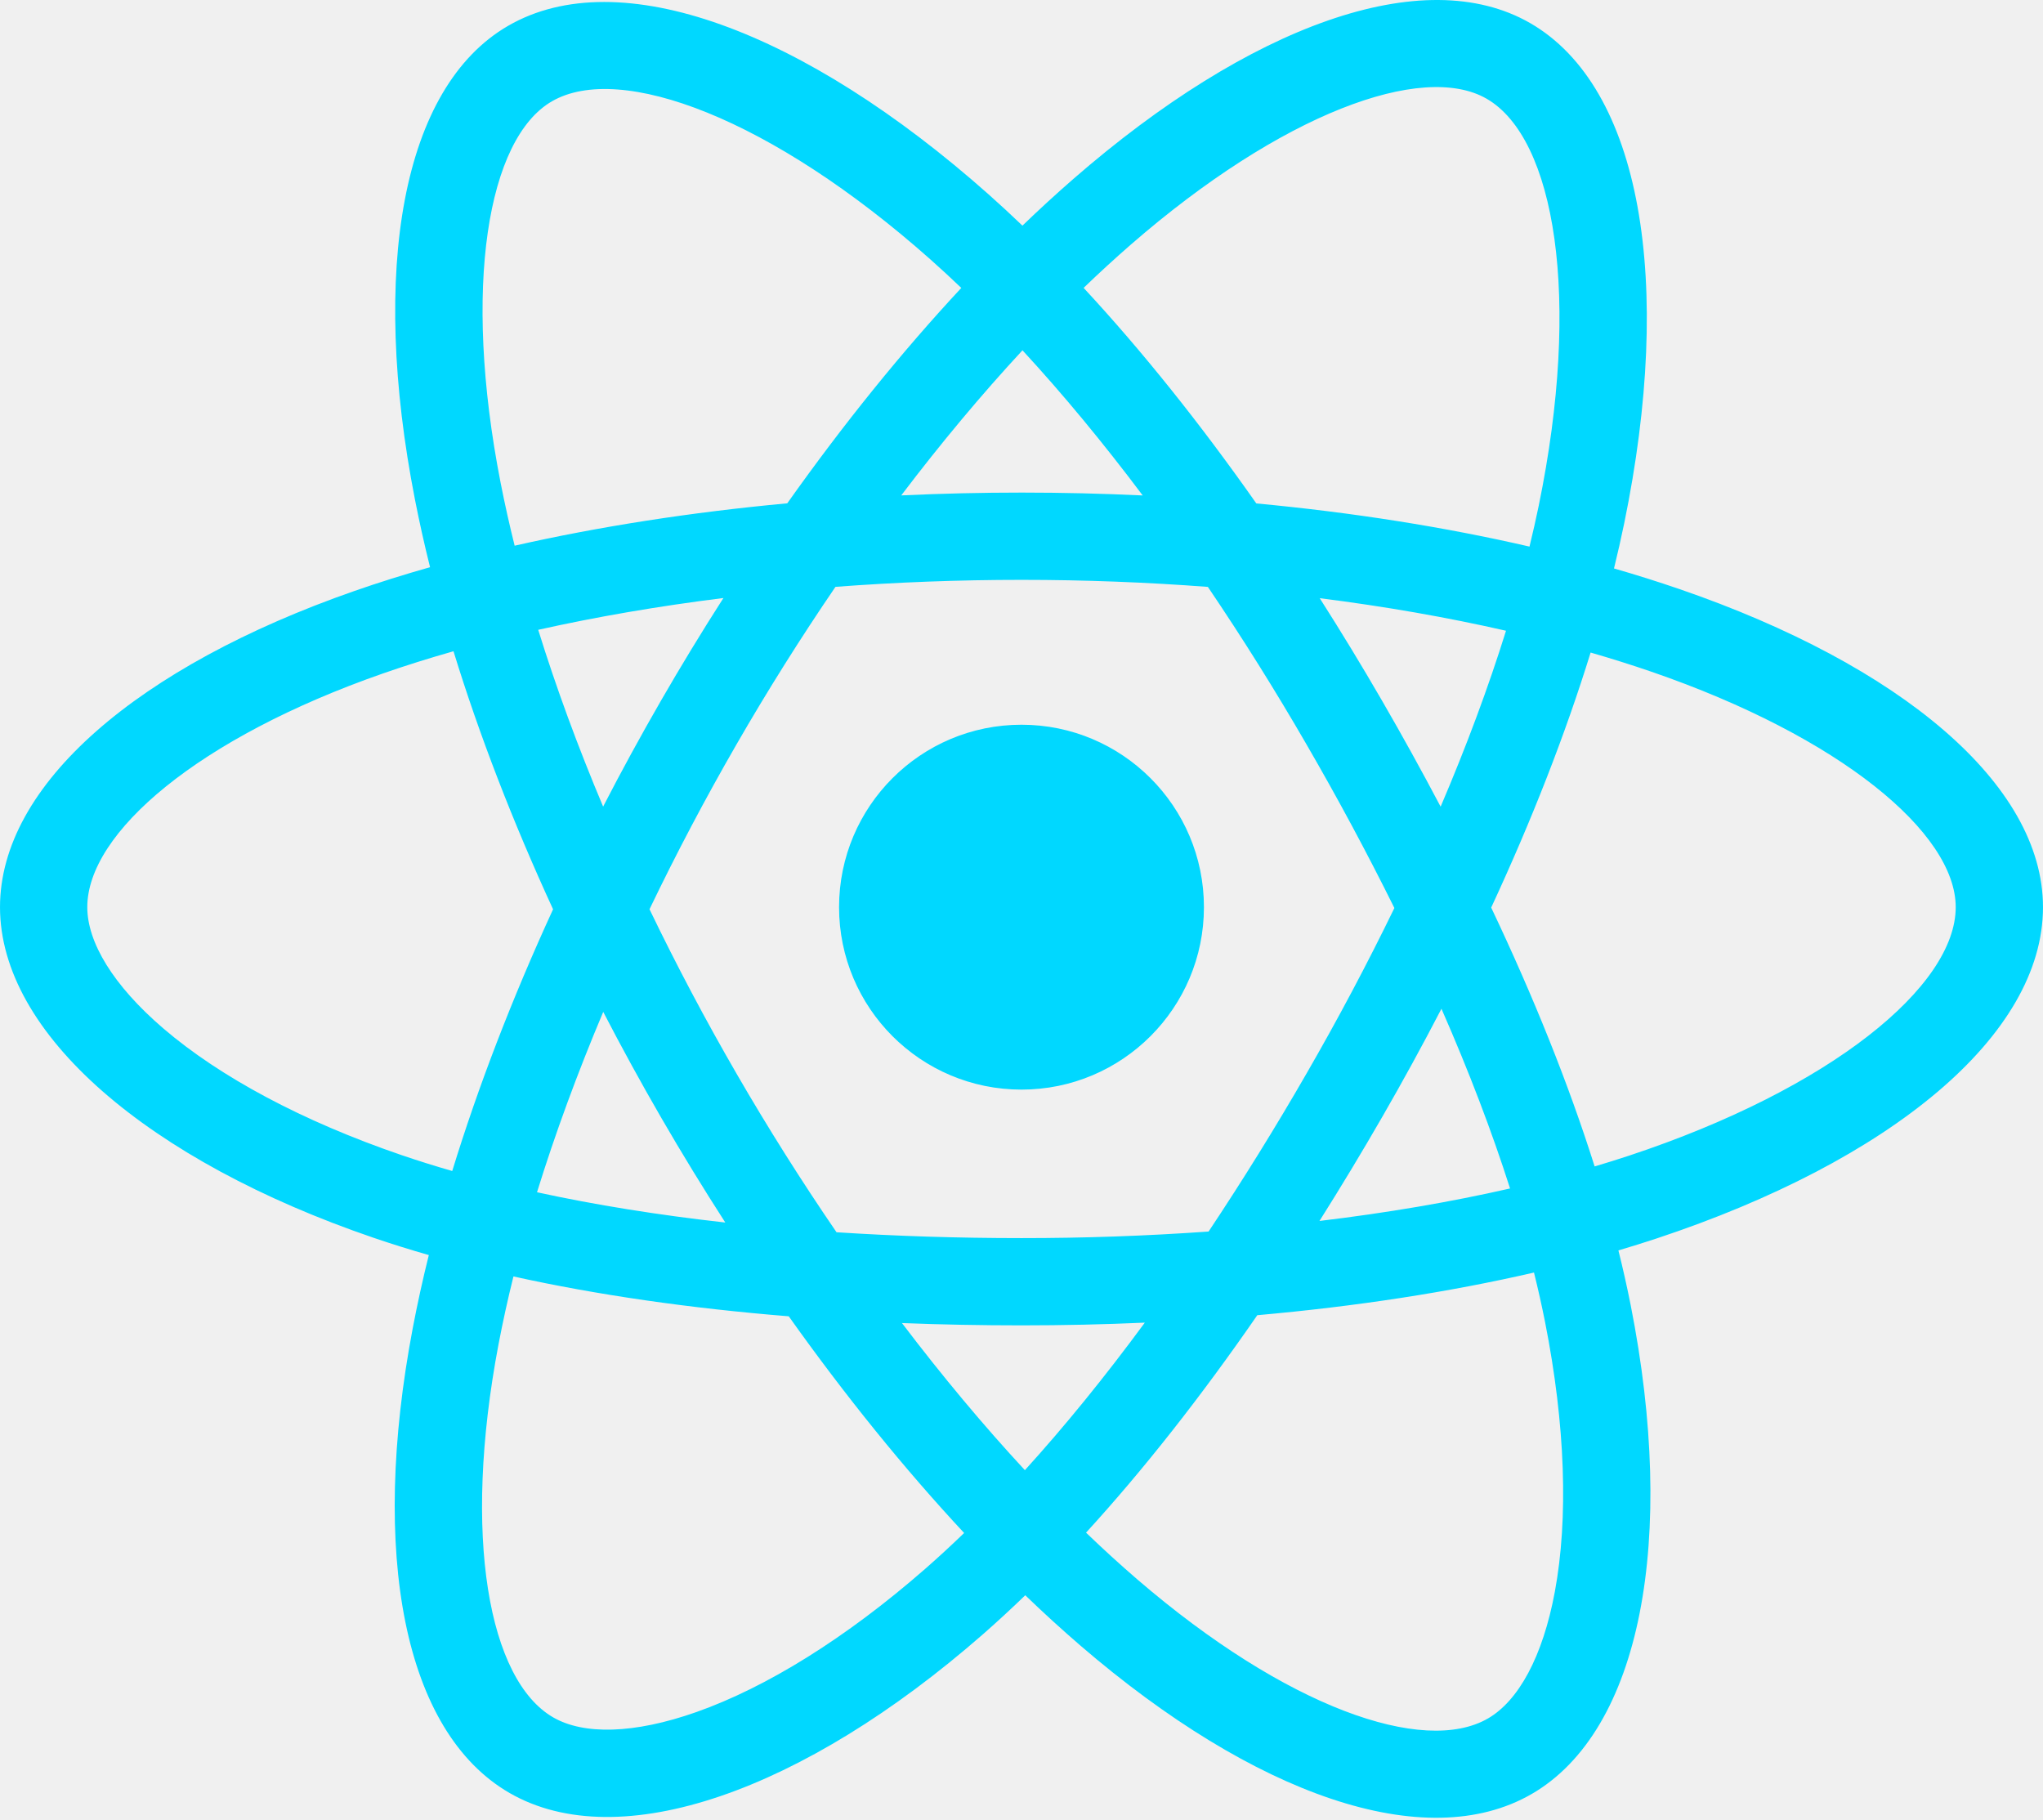
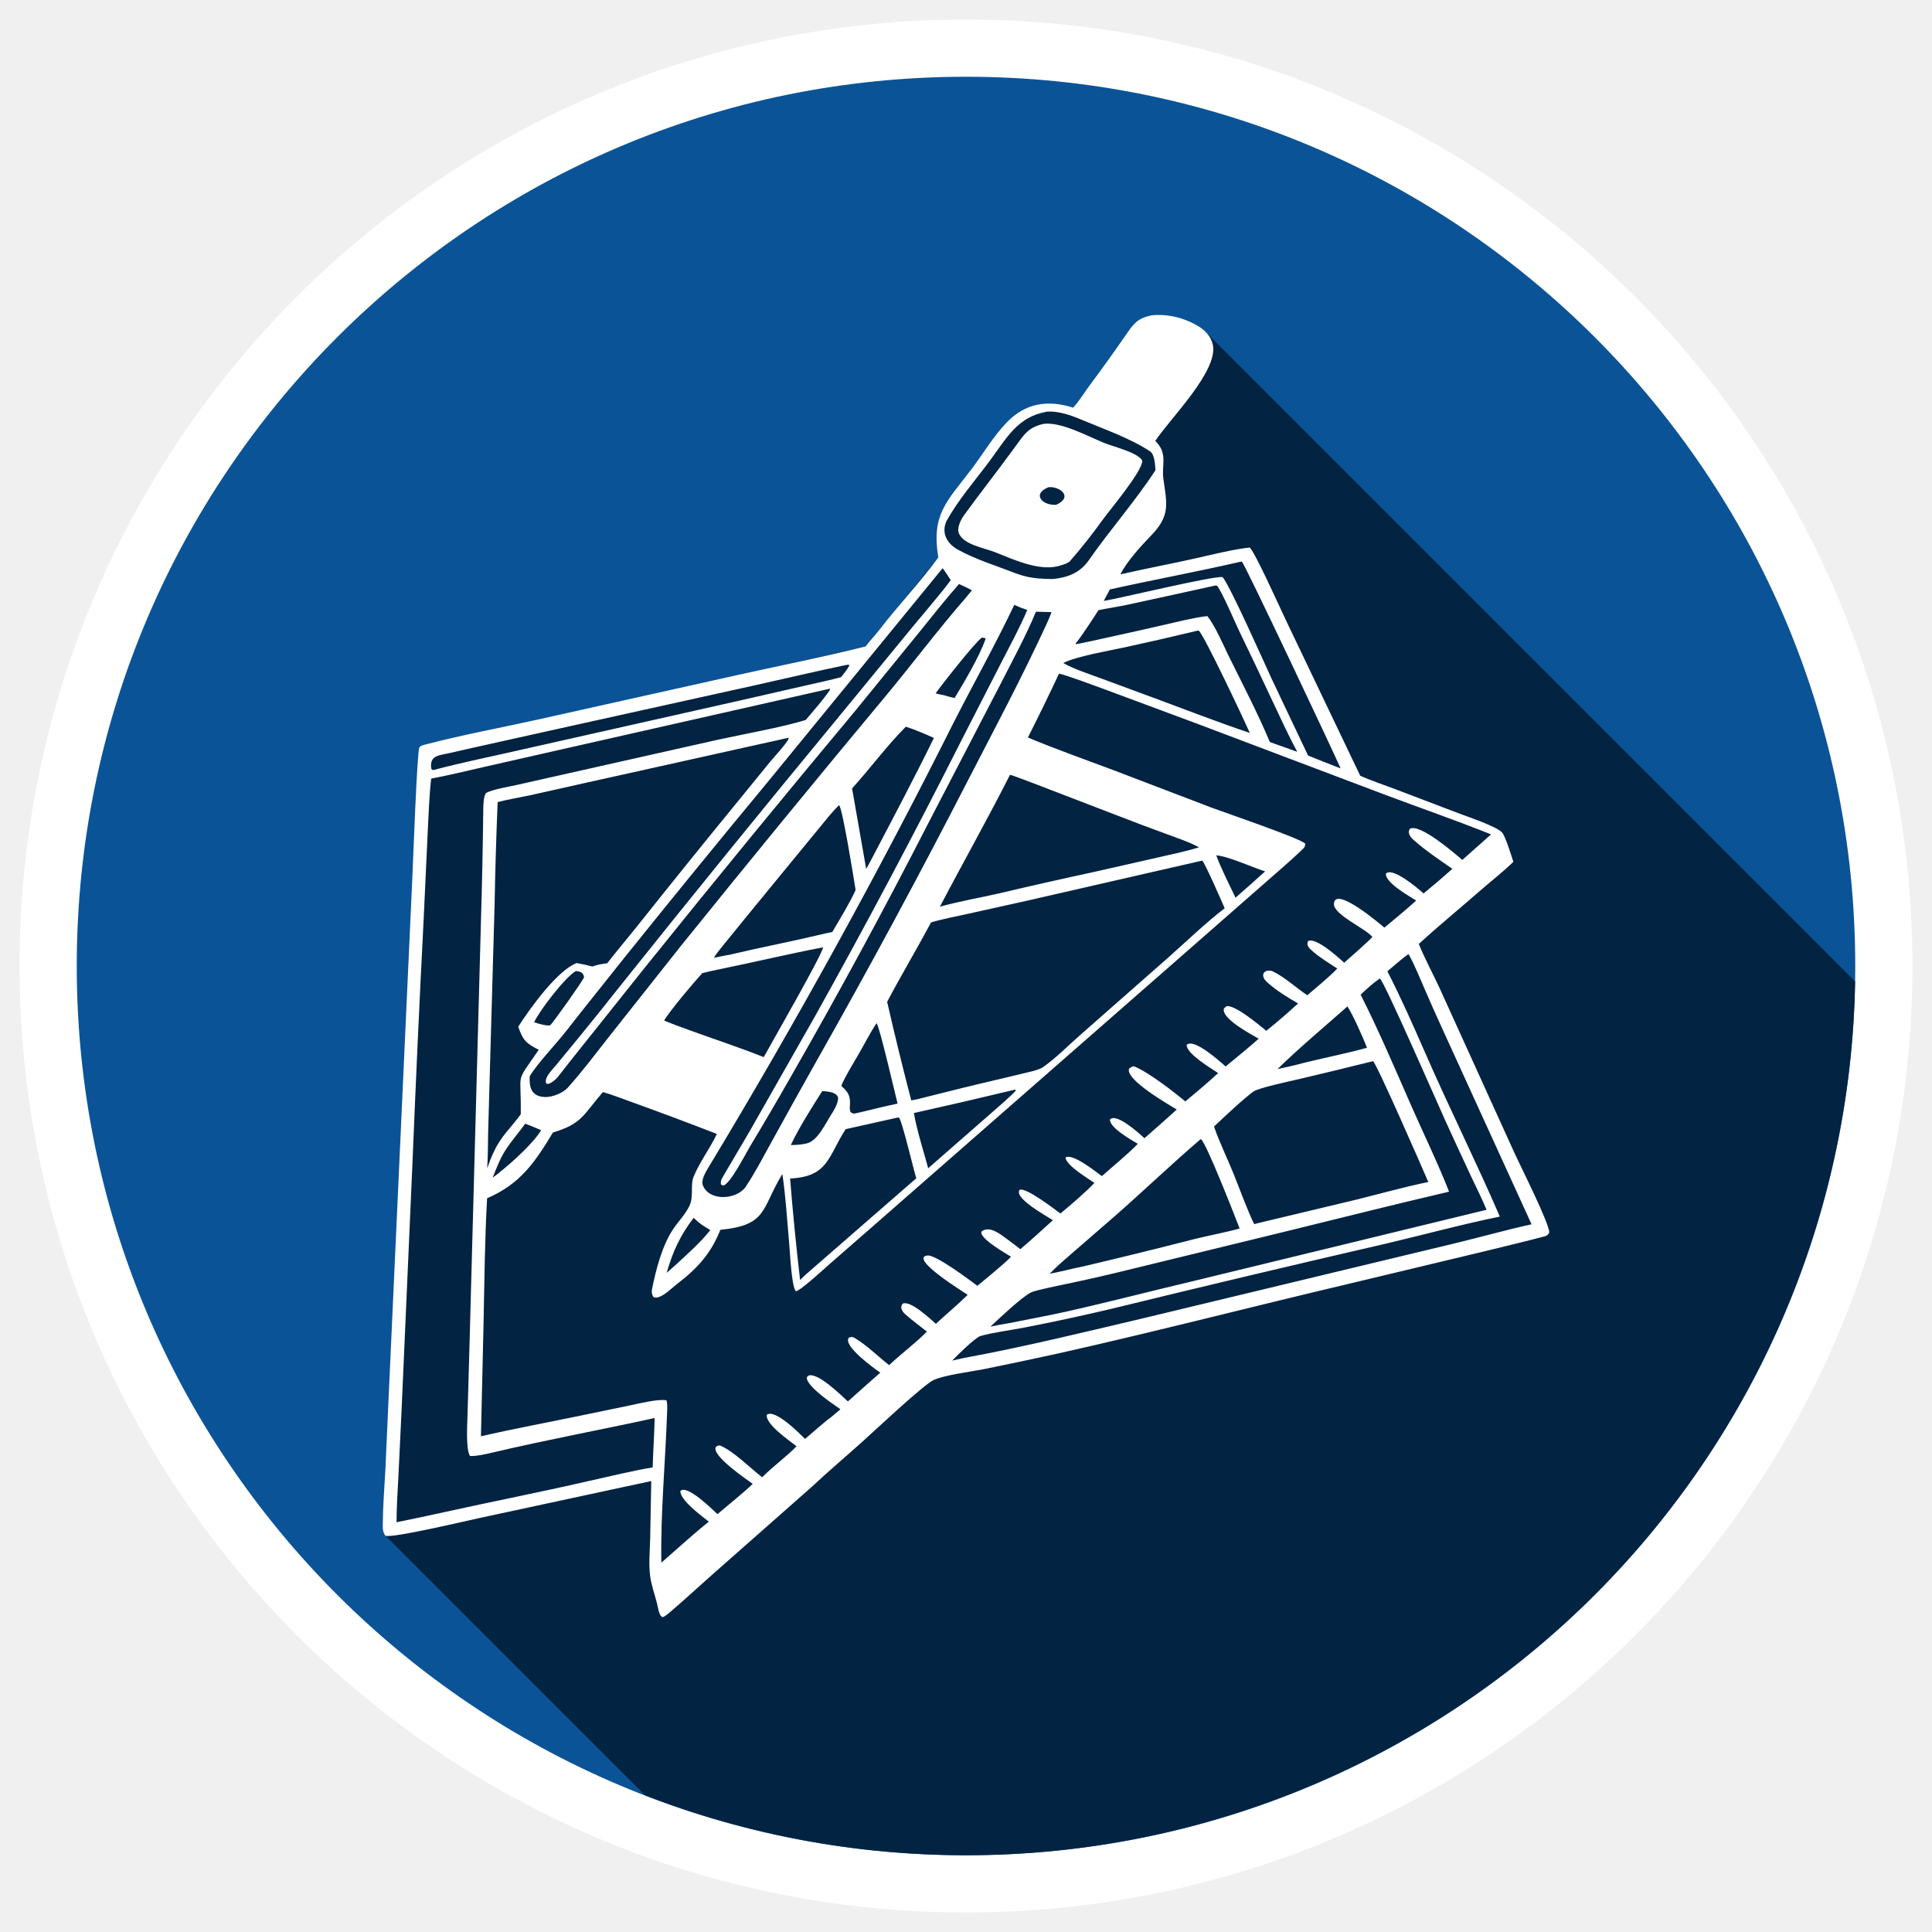
- <svg xmlns="http://www.w3.org/2000/svg" aria-hidden="true" role="img" class="iconify iconify--logos" width="35.93" height="32" preserveAspectRatio="xMidYMid meet" viewBox="0 0 256 228">
-   <path fill="#00D8FF" d="M210.483 73.824a171.49 171.49 0 0 0-8.24-2.597c.465-1.9.893-3.777 1.273-5.621c6.238-30.281 2.16-54.676-11.769-62.708c-13.355-7.7-35.196.329-57.254 19.526a171.23 171.23 0 0 0-6.375 5.848a155.866 155.866 0 0 0-4.241-3.917C100.759 3.829 77.587-4.822 63.673 3.233C50.33 10.957 46.379 33.89 51.995 62.588a170.974 170.974 0 0 0 1.892 8.48c-3.28.932-6.445 1.924-9.474 2.98C17.309 83.498 0 98.307 0 113.668c0 15.865 18.582 31.778 46.812 41.427a145.52 145.52 0 0 0 6.921 2.165a167.467 167.467 0 0 0-2.01 9.138c-5.354 28.2-1.173 50.591 12.134 58.266c13.744 7.926 36.812-.22 59.273-19.855a145.567 145.567 0 0 0 5.342-4.923a168.064 168.064 0 0 0 6.92 6.314c21.758 18.722 43.246 26.282 56.54 18.586c13.731-7.949 18.194-32.003 12.4-61.268a145.016 145.016 0 0 0-1.535-6.842c1.62-.48 3.21-.974 4.76-1.488c29.348-9.723 48.443-25.443 48.443-41.52c0-15.417-17.868-30.326-45.517-39.844Zm-6.365 70.984c-1.4.463-2.836.91-4.3 1.345c-3.24-10.257-7.612-21.163-12.963-32.432c5.106-11 9.31-21.767 12.459-31.957c2.619.758 5.16 1.557 7.61 2.4c23.69 8.156 38.14 20.213 38.14 29.504c0 9.896-15.606 22.743-40.946 31.14Zm-10.514 20.834c2.562 12.94 2.927 24.64 1.23 33.787c-1.524 8.219-4.59 13.698-8.382 15.893c-8.067 4.67-25.32-1.4-43.927-17.412a156.726 156.726 0 0 1-6.437-5.87c7.214-7.889 14.423-17.06 21.459-27.246c12.376-1.098 24.068-2.894 34.671-5.345a134.17 134.17 0 0 1 1.386 6.193ZM87.276 214.515c-7.882 2.783-14.16 2.863-17.955.675c-8.075-4.657-11.432-22.636-6.853-46.752a156.923 156.923 0 0 1 1.869-8.499c10.486 2.32 22.093 3.988 34.498 4.994c7.084 9.967 14.501 19.128 21.976 27.15a134.668 134.668 0 0 1-4.877 4.492c-9.933 8.682-19.886 14.842-28.658 17.94ZM50.35 144.747c-12.483-4.267-22.792-9.812-29.858-15.863c-6.35-5.437-9.555-10.836-9.555-15.216c0-9.322 13.897-21.212 37.076-29.293c2.813-.98 5.757-1.905 8.812-2.773c3.204 10.42 7.406 21.315 12.477 32.332c-5.137 11.18-9.399 22.249-12.634 32.792a134.718 134.718 0 0 1-6.318-1.979Zm12.378-84.26c-4.811-24.587-1.616-43.134 6.425-47.789c8.564-4.958 27.502 2.111 47.463 19.835a144.318 144.318 0 0 1 3.841 3.545c-7.438 7.987-14.787 17.08-21.808 26.988c-12.04 1.116-23.565 2.908-34.161 5.309a160.342 160.342 0 0 1-1.76-7.887Zm110.427 27.268a347.8 347.8 0 0 0-7.785-12.803c8.168 1.033 15.994 2.404 23.343 4.08c-2.206 7.072-4.956 14.465-8.193 22.045a381.151 381.151 0 0 0-7.365-13.322Zm-45.032-43.861c5.044 5.465 10.096 11.566 15.065 18.186a322.04 322.04 0 0 0-30.257-.006c4.974-6.559 10.069-12.652 15.192-18.18ZM82.802 87.83a323.167 323.167 0 0 0-7.227 13.238c-3.184-7.553-5.909-14.98-8.134-22.152c7.304-1.634 15.093-2.97 23.209-3.984a321.524 321.524 0 0 0-7.848 12.897Zm8.081 65.352c-8.385-.936-16.291-2.203-23.593-3.793c2.26-7.3 5.045-14.885 8.298-22.6a321.187 321.187 0 0 0 7.257 13.246c2.594 4.48 5.28 8.868 8.038 13.147Zm37.542 31.03c-5.184-5.592-10.354-11.779-15.403-18.433c4.902.192 9.899.29 14.978.29c5.218 0 10.376-.117 15.453-.343c-4.985 6.774-10.018 12.97-15.028 18.486Zm52.198-57.817c3.422 7.8 6.306 15.345 8.596 22.52c-7.422 1.694-15.436 3.058-23.88 4.071a382.417 382.417 0 0 0 7.859-13.026a347.403 347.403 0 0 0 7.425-13.565Zm-16.898 8.101a358.557 358.557 0 0 1-12.281 19.815a329.4 329.4 0 0 1-23.444.823c-7.967 0-15.716-.248-23.178-.732a310.202 310.202 0 0 1-12.513-19.846h.001a307.41 307.41 0 0 1-10.923-20.627a310.278 310.278 0 0 1 10.89-20.637l-.001.001a307.318 307.318 0 0 1 12.413-19.761c7.613-.576 15.42-.876 23.31-.876H128c7.926 0 15.743.303 23.354.883a329.357 329.357 0 0 1 12.335 19.695a358.489 358.489 0 0 1 11.036 20.54a329.472 329.472 0 0 1-11 20.722Zm22.56-122.124c8.572 4.944 11.906 24.881 6.52 51.026c-.344 1.668-.73 3.367-1.15 5.09c-10.622-2.452-22.155-4.275-34.23-5.408c-7.034-10.017-14.323-19.124-21.64-27.008a160.789 160.789 0 0 1 5.888-5.4c18.9-16.447 36.564-22.941 44.612-18.3ZM128 90.808c12.625 0 22.86 10.235 22.86 22.86s-10.235 22.86-22.86 22.86s-22.86-10.235-22.86-22.86s10.235-22.86 22.86-22.86Z" />
+ <svg xmlns="http://www.w3.org/2000/svg" width="1024" height="1024" viewBox="0 0 1024 1024" version="1.1" id="svg2">
+   <defs id="defs2" />
+   <g id="g7" transform="matrix(1.1025,0,0,1.1025,-52.48,-52.48)">
+     <circle style="fill:#ffffff;stroke-width:0.889" id="path3" cx="512" cy="512" r="455" />
+     <circle style="fill:#0b5397;fill-opacity:1;stroke-width:0.835" id="circle3" cx="512" cy="512" r="427.5" />
+     <path id="path4" style="fill:#032342;fill-opacity:1" d="m 627.527,207.502 -32.212,32.157 -44.437,5.827 -19.605,5.518 -33.422,54.664 0.83,9.907 -34.934,42.795 -214.545,48.532 -16.265,379.021 124.758,124.758 C 406.91,929.728 459.227,939.5 512,939.5 624.097,939.5 731.708,895.471 811.657,816.897 891.605,738.322 937.492,631.49 939.436,519.41 Z" />
+     <g id="g3" transform="matrix(0.6561,0,0,0.6561,159.5247,178.4664)" style="fill:#ffffff">
+       <path d="m 673.131,31.595 c 11.85,-1.232 24.097,1.818 34.272,7.942 5.107,3.074 9.379,7.601 10.684,13.559 4.209,19.22 -31.479,54.312 -42.176,70.513 9.509,9.28 4.453,17.499 5.952,27.913 2.644,18.366 5.094,26.807 -8.898,41.304 -7.001,7.255 -17.675,18.806 -22.24,27.928 l -0.313,0.638 c 18.699,-4.321 38.325,-7.913 57.152,-12.214 10.621,-2.427 27.532,-6.537 37.635,-7.414 4.365,4.567 21.91,43.766 26.143,52.607 l 54.748,114.576 c 7.371,3.344 18.506,7.119 26.366,10.097 l 46.746,17.804 c 6.06,2.294 26.386,9.101 30.712,13.553 2.476,2.549 6.951,17.264 8.383,21.606 -6.755,6.702 -16.451,14.277 -23.727,20.645 -15.035,13.159 -30.833,26.051 -45.552,39.555 3.636,9.307 10.71,22.58 15.184,32.264 l 55.064,121.243 c 4.09,9.026 25.363,51.048 25.315,57.906 -0.868,1.758 -1.533,2.345 -3.448,2.852 -14.286,3.782 -29.046,7.268 -43.384,10.8 l -98.311,23.542 c -70.98,16.718 -142.858,35.352 -213.757,51.247 -18.468,4.062 -36.969,7.972 -55.501,11.729 -10.006,1.969 -27.861,4.113 -36.457,7.834 -7.263,3.144 -43.861,37.641 -52.908,45.737 -12.125,10.85 -24.59,21.391 -36.46,32.514 l -71.896,63.435 c -10.833,9.545 -21.426,19.434 -32.425,28.773 -1.065,0.815 -3.822,3.351 -5.106,3.306 -2.556,-0.088 -3.602,-8.045 -4.1,-9.978 -1.806,-7.009 -4.44,-14.179 -5.198,-21.366 -0.902,-8.559 -0.029,-17.433 0.184,-26.048 l 0.784,-42.249 -127.107,27.367 c -9.773,2.11 -61.686,14.421 -67.599,12.743 -2.275,-2.732 -2.027,-5.989 -1.992,-9.426 0.136,-13.283 1.259,-26.662 1.936,-39.942 l 2.279,-50.819 17.512,-383.929 c 0.401,-8.389 3.404,-90.991 5.056,-93.573 0.97,-1.517 4.772,-2.161 6.501,-2.61 26.136,-6.792 52.956,-11.71 79.325,-17.551 l 149.796,-33.401 c 30.447,-6.741 61.154,-12.887 91.378,-20.408 3.095,-4.135 7.055,-8.266 10.219,-12.384 13.331,-17.352 30.32,-35.311 43.026,-52.842 -5.224,-31.395 6.163,-40.854 23.921,-64.127 8.547,-11.202 15.961,-23.936 25.755,-34.288 13.984,-14.78 30.426,-17.254 49.169,-11.305 4.324,-4.711 8.812,-12.044 12.771,-17.322 8.74,-11.651 17.256,-23.571 25.523,-35.554 5.92,-8.581 8.446,-12.447 19.064,-14.782 z M 582.579,340.92 c 19.622,8.287 42.673,16.399 62.784,23.972 l 72.136,27.553 c 10.614,3.95 63.344,21.884 68.298,26.199 0.116,1.543 -0.472,2.737 -1.554,3.789 -8.328,8.101 -17.926,16.205 -26.615,23.868 l -61.99,54.334 -222.927,195.197 -35.593,31.067 c -3.912,3.435 -21.334,19.52 -24.551,19.79 -3.229,-3.393 -4.345,-29.223 -4.939,-35.7 -1.531,-16.702 -2.465,-33.576 -4.951,-50.197 l -0.338,0.544 c -15.164,24.913 -10.422,36.959 -45.096,40.334 -7.028,17.703 -17.138,28.562 -32.176,40.032 -3.955,3.017 -11.724,11.251 -16.735,9.336 -1.284,-1.609 -1.59,-3.871 -1.181,-5.862 2.982,-14.547 7.358,-31.992 15.695,-44.313 4.043,-5.975 8.414,-10.08 11.621,-16.501 3.458,-6.924 0.655,-15.384 3.071,-21.352 4.501,-11.119 11.871,-20.49 17.147,-31.603 -20.524,-7.96 -41.141,-15.679 -61.847,-23.154 -6.608,-2.326 -15.136,-5.718 -21.659,-7.528 -14.616,16.901 -15.223,23.239 -36.624,29.635 -12.84,21.309 -23.655,37.656 -48.228,48.174 -1.625,28.229 -1.979,60.013 -2.532,88.455 l -1.988,85.961 c 23.536,-5.423 48.769,-10.087 72.579,-15.054 l 35.306,-7.292 c 6.694,-1.372 21.915,-5.265 28.064,-3.998 0.698,1.991 0.575,5.608 0.503,7.753 -1.232,36.894 -4.912,74.261 -4.251,111.193 11.253,-9.803 23.253,-20.811 34.785,-30.056 -5.171,-4.105 -21.212,-15.771 -20.853,-22.496 4.927,-4.846 23.196,13.3 27.173,16.979 7.353,-6.253 19.269,-15.771 25.824,-22.158 -4.998,-3.716 -29.997,-20.504 -27.113,-27.026 0.85,-0.525 2.212,-1.491 3.295,-1.04 9.875,4.106 22.361,16.785 30.759,23.243 7.797,-7.965 18.471,-15.62 25.186,-22.764 -4.86,-3.831 -23.005,-16.172 -21.783,-23.031 5.833,-4.657 24.271,13.863 27.975,17.683 5.542,-4.535 13.589,-11.975 18.96,-15.816 l 7.025,-5.922 c -6.353,-4.443 -23.049,-15.532 -24.695,-22.541 0.383,-1.706 -0.021,-0.968 1.404,-2.199 7.089,-2.122 23.613,14.361 28.743,19.001 7.862,-7.082 15.777,-14.104 23.746,-21.065 -4.708,-3.291 -27.713,-19.793 -23.037,-25.649 1.625,-0.54 2.369,-0.884 4.129,0.151 8.852,5.204 17.205,13.604 25.391,19.975 8.623,-8.264 19.635,-16.309 27.642,-24.603 -5.052,-3.98 -10.564,-8.033 -15.379,-12.286 -2.563,-2.264 -4.74,-4.979 -2.332,-8.206 5.745,-2.469 20.025,11.04 24.303,14.811 7.112,-6.583 16.68,-14.662 23.306,-21.229 -1.595,-1.192 -43.195,-26.677 -29.69,-28.82 6.06,-0.962 30.805,17.802 36.79,22.182 4.621,-3.759 21.02,-17.179 24.645,-21.276 -5.313,-3.35 -20.038,-11.644 -21.798,-17.279 0.178,-0.842 0.03,-1.234 0.751,-1.667 6.22,-3.73 13.743,2.894 18.434,6.227 3.491,2.481 6.346,4.803 9.443,7.162 8.099,-6.79 16.007,-14.14 23.875,-21.225 -4.852,-3.125 -29.122,-16.451 -24.335,-22.295 5.106,-1.628 24.906,13.828 29.847,17.395 7.016,-5.821 18.771,-15.842 24.916,-22.426 -5.481,-3.736 -19.324,-11.993 -21.133,-17.946 l 0.261,-0.886 c 5.464,-2.495 21.497,10.343 26.329,13.872 8.5,-7.593 18.494,-15.637 26.321,-23.675 -4.879,-2.955 -20.871,-11.863 -20.377,-17.854 4.613,-5.05 21.418,10.175 25.233,13.767 8.123,-7.022 15.715,-13.863 23.692,-21.034 -6.186,-3.808 -37.775,-21.861 -34.979,-29.889 0.967,-0.897 2.858,-2.077 3.874,-1.676 10.346,4.094 29.454,18.999 37.365,25.633 8.255,-6.924 16.148,-13.454 24.051,-20.779 -5.256,-3.561 -23.28,-14.172 -23.041,-20.649 5.194,-5.261 24.42,12.177 28.531,15.808 7.988,-6.617 16.504,-13.467 24.23,-20.352 -5.991,-3.405 -26.914,-14.576 -25.586,-21.795 0.626,-0.949 1.836,-2.217 2.89,-2.127 7.586,0.653 23.299,14.215 28.284,18.128 7.977,-6.416 15.737,-13.097 23.269,-20.031 -7.992,-4.614 -16.124,-9.556 -22.99,-15.851 -4.651,-4.264 -2.841,-9.322 3.808,-7.965 9.027,4.146 17.461,12.169 25.932,17.808 5.984,-5.152 16.981,-14.137 21.96,-19.588 -6.168,-4.029 -12.705,-7.96 -18.254,-12.817 -2.218,-1.942 -4.522,-3.992 -3.204,-7.233 5.588,-3.265 22.129,11.779 26.528,15.809 3.448,-3.11 18.391,-16.092 20.65,-18.936 -5.121,-6.238 -28.601,-16.349 -28.171,-24.257 0.745,-13.716 35.022,15.865 36.973,17.471 7.361,-6.154 16.293,-13.414 23.295,-19.85 -5.726,-3.622 -22.028,-12.716 -22.26,-19.488 4.249,-5.831 23.821,10.721 27.688,14.283 7.181,-5.841 14.222,-11.852 21.118,-18.028 -9.466,-6.49 -19.467,-13.275 -28.121,-20.863 -2.387,-2.093 -5.175,-5.231 -2.998,-8.491 7.086,-4.095 32.534,17.706 38.364,22.854 L 921.957,411.94 C 895.98,401.495 868.619,392.07 842.305,382.141 L 707.109,331.014 637.306,305.069 c -7.284,-2.626 -25.187,-9.37 -31.908,-10.977 -7.358,15.729 -14.965,31.341 -22.819,46.828 z m -437.228,30.132 c -1.45,12.497 -1.906,26.641 -2.552,39.328 l -3.055,65.571 c -3.036,59.34 -5.756,118.694 -8.163,178.063 l -7.909,179.497 -2.326,48.549 c -0.561,10.939 -1.386,22.988 -1.36,33.874 11.724,-2.362 23.551,-4.869 35.226,-7.453 34.805,-7.704 69.949,-14.545 104.678,-22.552 14.713,-3.224 33.217,-7.81 47.753,-10.174 0.307,-11.816 1.26,-24.743 1.431,-36.183 -39.34,8.655 -78.998,15.912 -118.218,25.175 -4.426,1.046 -12.73,2.992 -17.067,2.627 -3.248,-5.147 -1.953,-23.566 -1.793,-30.447 l 1.359,-48.062 8.462,-313.329 c 0.834,-27.367 1.383,-54.805 1.704,-82.182 0.037,-3.121 0.191,-9.388 2.048,-11.804 4.953,-2.625 16.005,-4.435 21.83,-5.702 l 24.262,-5.468 123.319,-27.713 c 18.688,-4.11 47.415,-9.202 64.786,-14.558 3.255,-3.823 16.397,-19.014 17.921,-22.524 l -0.209,-0.416 -188.799,42.701 -65.125,14.763 c -12.334,2.795 -25.839,6.118 -38.203,8.419 z m 366.262,105.401 c -10.452,19.536 -21.933,38.757 -32.173,58.167 5.528,24.152 11.418,48.22 17.668,72.196 3.006,-0.326 9.683,-2.153 12.784,-2.925 l 23.762,-5.944 c 17.503,-4.304 35.093,-8.26 52.587,-12.583 1.762,-0.435 5.851,-1.789 7.219,-2.743 9.634,-6.717 18.648,-15.995 27.459,-23.702 l 65.531,-57.665 c 12.345,-10.985 27.562,-25.539 40.338,-35.183 -2.303,-5.256 -14.22,-32.68 -16.457,-34.945 l -129.097,29.551 -43.476,9.643 c -7.533,1.658 -18.997,3.875 -26.145,6.133 z m -67.318,-86.02 c -5.446,5.28 -9.91,11.07 -14.697,16.919 -23.813,29.094 -47.797,58.036 -71.445,87.268 -1.994,2.465 -4.072,5.023 -5.674,7.762 3.482,-0.713 7.895,-1.744 11.342,-2.235 21.771,-5.158 43.83,-9.374 65.608,-14.528 3.251,-0.769 6.559,-1.6 9.845,-2.188 4.462,-7.601 13.71,-22.896 17.069,-30.75 -1.338,-8.319 -9.24,-57.939 -12.048,-62.248 z m 263.673,30.976 c -6.106,-3.542 -18.132,-7.639 -25.178,-10.238 -11.375,-4.158 -22.707,-8.431 -33.996,-12.819 l -56.749,-21.819 c -4.162,-1.562 -19.351,-7.536 -22.575,-8.265 -16.418,32.429 -34.485,64.423 -51.365,96.651 13.409,-3.791 29.386,-6.599 43.138,-9.707 23.261,-5.501 46.577,-10.769 69.944,-15.801 l 45.532,-10.315 c 10.378,-2.363 21.092,-4.577 31.249,-7.687 z m 37.228,-83.839 c -3.833,-8.762 -33.401,-71.496 -37.367,-74.91 l -0.801,-0.047 c -17.688,4.266 -35.424,8.333 -53.204,12.197 -11.496,2.521 -35.865,6.642 -45.29,11.539 6.883,4.113 18.776,8.006 26.563,10.876 l 39.451,14.558 c 22.67,8.364 47.848,18.196 70.648,25.787 z M 634.284,247.64 c -2.691,4.274 -13.652,21.102 -16.74,24.382 l 0.173,0.508 c 2.264,-0.17 18.367,-3.794 21.544,-4.488 14.681,-3.202 29.346,-6.481 43.993,-9.837 9.205,-2.097 21.786,-5.309 30.836,-6.233 5.503,6.991 11.246,20.059 15.201,28.403 9.441,19.126 22.583,44.465 30.557,63.876 6.706,2.338 13.397,4.718 20.073,7.142 -6.36,-11.81 -12.733,-25.752 -18.492,-37.929 -7.924,-16.992 -15.972,-33.927 -24.143,-50.802 -3.646,-7.685 -11.757,-26.918 -15.953,-32.829 -0.754,-0.206 -0.788,-0.323 -1.5,-0.245 -21.049,4.681 -42.129,9.23 -63.196,13.829 -7.373,1.61 -15.009,2.695 -22.353,4.223 z m 8.358,-15.197 -4.482,8.426 c 12.326,-2.004 80.575,-18.593 87.049,-17.455 4.853,4.855 31.442,64.753 35.821,74.163 l 26.838,56.552 c 7.91,3.241 15.859,6.388 23.845,9.44 -5.789,-13.313 -70.434,-150.233 -72.334,-151.499 l -0.811,0.033 c -31.628,7.306 -64.133,13.242 -95.926,20.34 z M 449.998,287.67 c -23.05,4.785 -46.406,10.369 -69.431,15.453 l -133.659,29.552 -70.07,15.566 -18.69,4.247 c -6.886,1.541 -14.33,1.54 -12.682,11.356 l 0.775,0.875 0.909,0.014 c 20.529,-5.503 43.678,-10.111 64.593,-14.94 l 159.902,-35.973 49.184,-11.227 c 7.749,-1.803 17.357,-3.793 24.878,-5.899 1.92,-2.464 4.547,-5.593 5.94,-8.284 l -0.16,-0.837 z m 3.754,90.576 10.331,58.971 c 1.282,-2.287 2.622,-4.6 3.802,-6.936 15.223,-28.993 31.454,-59.647 45.833,-89.026 -6.261,-2.81 -13.999,-6.166 -20.558,-8.242 -14.257,14.256 -25.969,30.471 -39.408,45.233 z M 209.14,552.874 c 8.192,-12.989 28.794,-41.521 42.817,-46.667 4.118,0.719 7.451,1.497 11.517,2.512 4.355,-1.561 6.304,-1.682 10.859,-2.368 6.871,-8.899 14.768,-18.128 21.89,-27.082 25.525,-32.09 51.277,-63.997 77.256,-95.719 l 20.277,-24.89 c 2.917,-3.539 12.192,-13.46 13.65,-17.102 l -0.368,-0.405 -147.828,32.855 -41.707,9.326 c -6.571,1.412 -17.518,3.265 -23.454,4.935 -1.052,25.483 -1.807,50.978 -2.265,76.48 l -3.529,123.934 -1.183,42.199 c -0.18,8.303 -0.062,17.509 -0.697,25.695 1.427,-3.877 3.39,-9.388 5.356,-13.032 4.657,-10.157 12.85,-17.625 19.243,-26.517 0.518,-33.277 -4.564,-21.163 13.185,-47.267 -9.164,-4.746 -11.447,-6.642 -15.019,-16.887 z m 289.914,63.24 c 1.897,10.896 5.341,22.34 8.401,33.007 l 2.047,7.451 45.62,-39.901 c 3.102,-2.734 17.308,-14.926 18.716,-17.236 l -0.453,-0.433 -0.916,0.106 c -24.424,5.872 -48.896,11.541 -73.415,17.006 z m 210.06,19.161 c -21.2,18.158 -41.524,37.642 -62.646,56.186 l -29.959,25.99 c -5.907,5.16 -12.606,10.753 -17.961,16.403 8.14,-1.484 16.054,-3.716 24.068,-5.266 27.408,-6.427 54.748,-13.144 82.014,-20.15 10.113,-2.499 23.575,-5.039 33.108,-7.732 -3.088,-7.928 -24.793,-63.8 -28.384,-65.367 -0.076,-0.034 -0.16,-0.043 -0.24,-0.064 z m 56.372,-51.389 c 4.48,-0.938 8.945,-1.947 13.393,-3.024 17.033,-4.55 35.887,-8.02 52.176,-12.596 -2.9,-7.484 -10.04,-23.54 -14.31,-30.312 -15.858,14.04 -36.498,31.404 -51.259,45.932 z m 153.179,103.096 c -3.388,-8.129 -7.788,-16.906 -11.566,-24.95 -6.21,-13.249 -12.35,-26.531 -18.419,-39.845 -5.802,-12.722 -44.798,-102.216 -48.217,-104.71 -5.171,3.591 -9.508,7.554 -14.064,11.891 12.564,24.824 24.988,53.735 36.213,79.417 8.872,20.297 20.631,44.556 28.584,64.932 -39.585,9.22 -79.59,19.324 -119.094,29.002 l -115.864,28.239 c -14.334,3.561 -28.732,6.863 -43.185,9.904 -4.938,1.049 -25.056,5.032 -28.272,6.713 -7.184,3.756 -23.404,19.174 -29.671,25.055 4.491,-1.033 8.747,-1.747 13.279,-2.521 14.084,-2.85 28.427,-5.387 42.421,-8.532 31.174,-7.006 62.159,-15.075 93.266,-22.426 z M 445.85,596.128 c 3.678,3.509 6.154,5.852 6.387,11.407 0.119,2.838 -0.609,5.089 0.314,7.709 2.113,1.92 3.255,1.128 5.941,0.582 l 0.703,-0.138 0.421,-0.088 c 9.053,-2.159 18.398,-4.516 27.482,-6.423 -1.828,-7.129 -13.29,-56.86 -15.417,-58.925 -4.361,6.467 -9.042,15.624 -13.043,22.535 -3.669,6.339 -10.108,16.709 -12.788,23.341 z m -25.41,42.238 c 8.164,-1.764 13.96,-14.988 18.277,-21.526 2.116,-3.205 5.085,-8.472 4.783,-12.33 -1.964,-4.147 -7.486,-4.04 -11.542,-4.552 -7.131,11.043 -17.676,27.801 -23.068,39.595 4.277,-0.085 7.328,-0.224 11.55,-1.187 z m 94.523,-329.782 c 1.228,0.294 4.533,1.17 5.613,1.242 2.791,0.794 5.448,1.587 8.292,2.191 6.911,-11.477 18.061,-30.101 22.661,-43.223 0.321,-0.915 -2.178,-1.017 -2.821,-1.006 -5.89,4.733 -28.562,33.579 -33.745,40.796 z m 205.658,118.69 c 2.896,8.462 10.018,22.343 14.09,31.034 l 11.121,-9.782 c 3.539,-3.144 7.058,-6.31 10.558,-9.498 -9.38,-3.001 -27.42,-11.219 -35.769,-11.754 z M 951.642,697.628 887.86,557.904 c -5.053,-10.962 -9.969,-21.986 -14.747,-33.071 -2.479,-5.753 -8.525,-20.303 -11.688,-25.226 -4.73,3.356 -10.905,8.787 -15.429,12.627 9.774,19.098 18.767,39.308 27.367,59.016 17.644,40.437 37.547,80.284 55.034,120.727 -26.809,5.396 -56.976,13.605 -84.069,19.956 -67.368,15.525 -134.633,31.498 -201.788,47.918 -20.93,4.917 -41.953,9.43 -63.057,13.534 -9.52,1.825 -22.723,3.539 -31.668,6.086 -3.701,1.054 -17.516,14.617 -20.704,18.027 2.677,-0.569 5.346,-1.173 8.008,-1.81 45.059,-8.281 90.626,-19.472 135.2,-29.996 l 223.845,-53.827 c 18.454,-4.387 39.387,-10.303 57.478,-14.237 z m -633.76,35.588 6.469,-5.705 c 8.291,-7.709 18.778,-16.932 25.51,-25.696 -5.421,-3.151 -7.729,-4.617 -12.203,-8.934 -9.955,13.067 -15.269,24.702 -19.776,40.335 z m -127.474,-69.75 c 2.78,-2.021 4.706,-3.526 7.3,-5.774 8.035,-6.411 23.282,-20.465 28.196,-29.047 -3.843,-1.669 -7.719,-3.26 -11.625,-4.773 -4.329,6.024 -9.069,11.397 -13.267,17.549 -4.947,7.249 -7.414,13.977 -10.604,22.045 z m 685.566,3.169 c -4.706,-10.966 -37.71,-86.488 -40.5,-88.54 -17.96,4.472 -35.948,8.831 -53.963,13.075 -6.251,1.492 -29.886,6.408 -33.75,9.225 -7.432,5.419 -21.655,18.846 -28.799,25.589 3.59,10.67 10.437,24.867 14.774,35.705 4.328,10.817 9.664,25.623 14.651,35.795 3.091,-0.757 6.351,-1.617 9.441,-2.299 l 66.111,-15.798 c 16.571,-4.135 35.43,-9.37 52.035,-12.752 z M 220.777,549.59 c 2.015,0.612 4.26,1.365 6.306,1.757 1.902,0.352 3.704,0.887 5.54,0.395 3.148,-3.304 23.695,-32.314 24.763,-35.16 -0.702,-3.75 -2.52,-3.989 -5.975,-4.588 -7.891,4.535 -26.711,29.04 -30.634,37.596 z m 95.251,-1.27 c 6.597,2.756 12.854,5.015 19.592,7.428 16.299,5.934 37.641,13 53.405,19.384 4.754,-8.777 44.028,-77.057 43.419,-80.442 -25.354,4.842 -50.564,10.908 -75.861,16.059 -4.141,0.844 -8.555,1.771 -12.632,2.875 -6.016,6.588 -23.662,27.405 -27.923,34.696 z m 133.027,79.597 c -13.023,20.087 -12.498,34.766 -40.715,36.158 1.987,24.826 4.427,49.613 7.321,74.35 l 4.108,-3.964 81.038,-70.568 c -1.879,-5.75 -10.661,-43.297 -12.802,-44.544 l -1.712,0.262 z m 71.036,-411.03 -129.129,157.837 c -34.993,42.236 -69.664,84.736 -104.012,127.499 -14.263,18.029 -28.852,36.03 -42.987,54.176 -7.256,9.315 -20.764,23.244 -26.444,32.811 -0.313,7.939 1.059,14.742 11.124,15.145 5.547,0.222 13.147,-2.855 16.827,-6.874 10.66,-11.866 20.524,-25.051 30.389,-37.583 l 52.827,-66.714 c 49.686,-61.623 99.866,-122.847 150.534,-183.666 19.152,-23.082 38.357,-48.673 57.912,-71.031 1.458,-1.831 2.935,-3.646 4.431,-5.447 -3.091,-1.637 -6.24,-3.161 -9.441,-4.57 -9.889,11.141 -20.267,24.356 -29.694,35.996 l -46.211,56.75 C 404.174,383.531 352.712,446.329 301.838,509.602 l -44.937,56.35 c -6.247,7.84 -12.533,15.711 -18.689,23.635 -1.53,1.97 -4.888,4.843 -7.49,5.2 l -1.168,-0.501 c -1.615,-4.119 4.906,-10.339 7.476,-13.498 5.498,-6.758 11.071,-13.493 16.627,-20.206 9.695,-11.849 19.281,-23.786 28.757,-35.811 53.553,-67.095 107.669,-133.739 162.341,-199.926 l 53.459,-65.13 c 8.418,-10.249 20.176,-23.712 27.839,-34.065 -1.224,-1.861 -4.697,-7.374 -5.962,-8.763 z m 52.516,26.877 c -14.125,29.691 -29.754,57.371 -44.645,86.632 -55.597,110.939 -115.527,219.653 -179.651,325.891 -2.016,3.354 -5.424,9.043 -3.831,12.923 4.877,11.883 24.899,10.385 31.401,0.824 6.938,-10.456 12.836,-21.86 18.898,-32.851 10.924,-19.891 21.954,-39.722 33.092,-59.494 38.398,-67.843 75.415,-136.458 111.029,-205.803 19.218,-37.22 39.842,-75.995 57.325,-114.013 1.062,-2.445 2.931,-6.448 3.629,-8.841 l -11.403,-0.27 c -6.83,16.834 -17.892,37.199 -26.32,53.755 l -53.035,102.187 c -31.877,62.274 -65.232,123.779 -100.037,184.465 -9.877,17.358 -19.967,34.594 -30.267,51.704 -3.548,6.028 -13.724,25.978 -19.014,28.262 -1.798,-0.236 -1.133,0.174 -2.188,-1.044 -0.124,-1.724 0.192,-3.041 1.071,-4.562 6.817,-11.803 13.996,-23.581 20.787,-35.383 l 47.156,-82.967 C 463.523,479.012 499.056,412.08 533.177,344.428 l 30.194,-58.966 c 6.384,-12.47 13.325,-25.08 18.727,-37.975 -3.576,-1.232 -6.038,-2.186 -9.491,-3.723 z m 23.878,-141.616 c -21.497,3.761 -29.538,19.438 -41.503,35.585 -10.864,14.661 -23.298,28.75 -32.107,44.749 -3.976,8.847 0.737,16.559 8.334,20.762 13.013,7.2 27.315,11.501 41.069,16.87 10.351,4.039 17.509,4.52 28.431,4.693 10.748,-0.921 20.148,-4.59 26.402,-13.62 15.273,-22.053 34.48,-43.783 48.945,-66.12 -0.3,-3.75 -0.453,-11.558 -4.099,-13.921 -15.265,-9.896 -33.444,-16.06 -50.209,-23.125 -7.782,-3.28 -16.753,-6.427 -25.263,-5.873 z" id="path1" style="fill:#ffffff" />
+       <path d="m 594.156,111.097 c 12.688,-1.587 32.182,9.013 43.995,13.878 7.229,2.977 24.908,7.004 28.282,13.121 -0.092,8.146 -24.054,36.214 -29.736,44.22 -6.54,9.216 -15.677,20.714 -23.246,29.322 -1.552,1.765 -6.571,3.164 -8.991,3.821 -14.557,3.407 -32.633,-5.018 -45.902,-10.296 -7.852,-3.123 -24.352,-5.641 -26.847,-14.795 -0.917,-3.364 1.724,-9.069 3.828,-11.974 12.337,-17.034 25.485,-33.602 37.829,-50.657 6.63,-9.069 9.459,-14.048 20.788,-16.64 z m 9.191,59.317 c 12.732,-5.846 2.63,-13.614 -5.621,-12.897 -12.615,5.053 -4.364,13.632 5.621,12.897 z" id="path2" style="fill:#ffffff" />
+     </g>
+   </g>
</svg>
